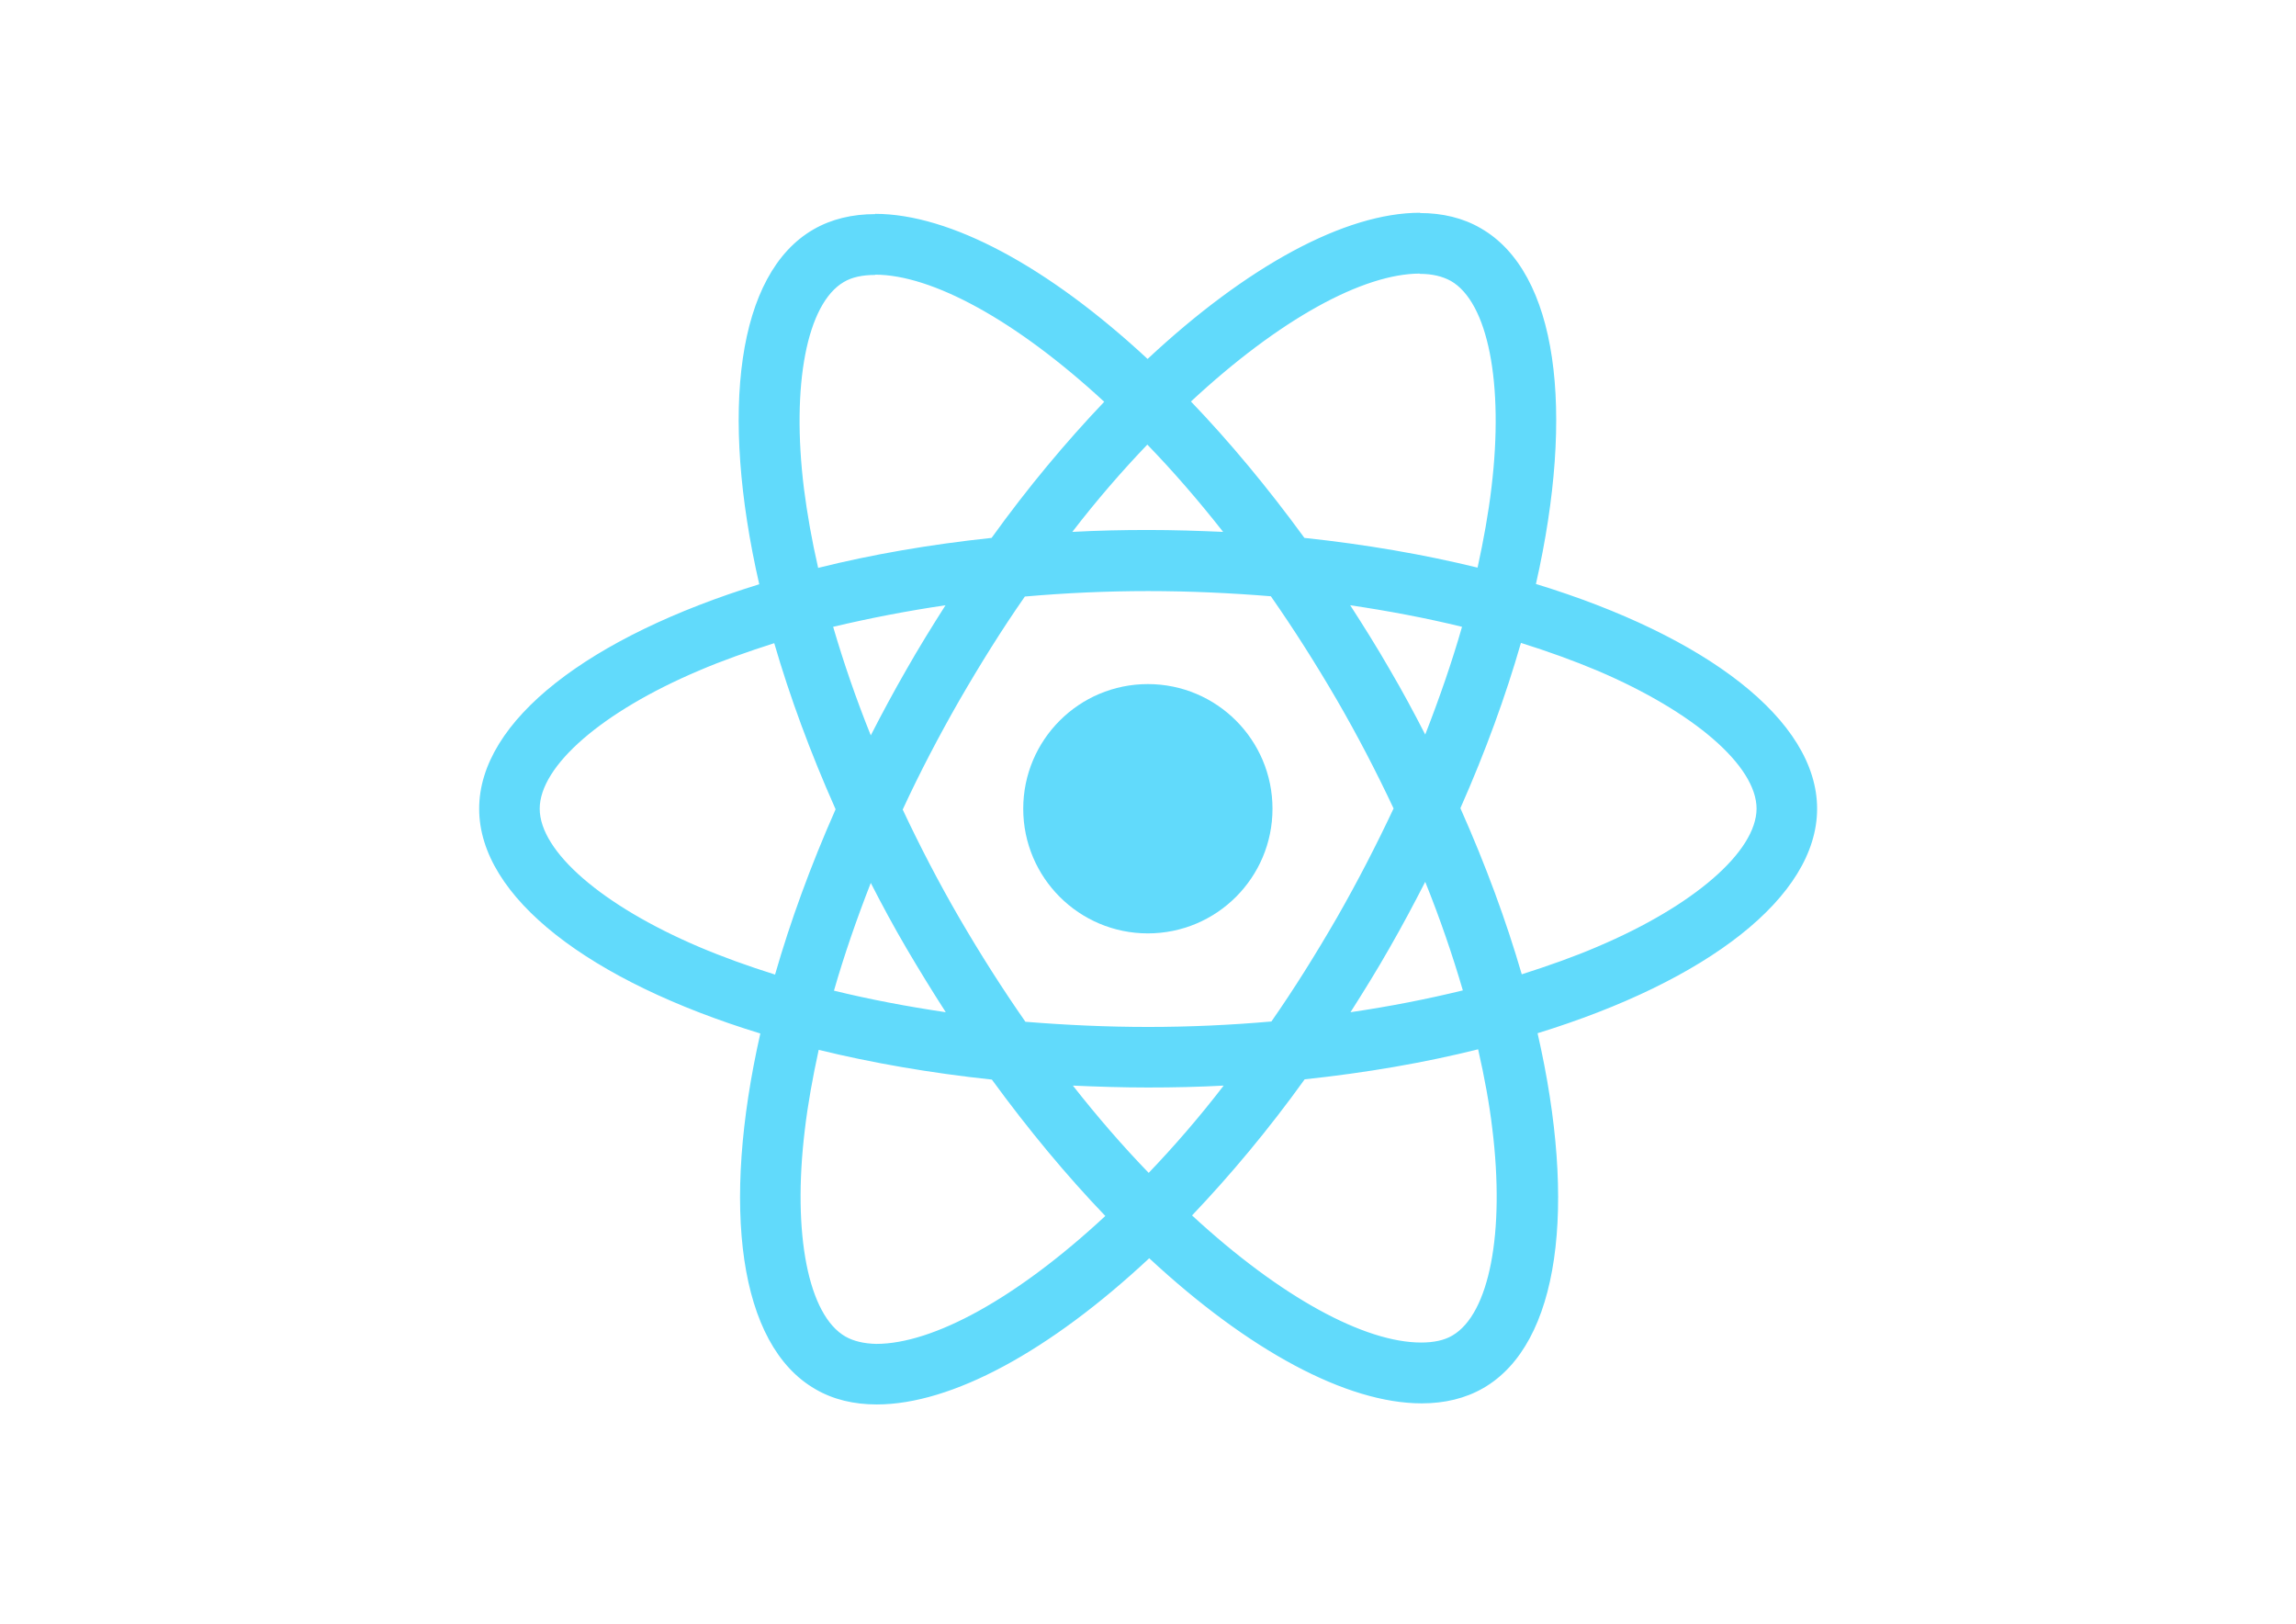
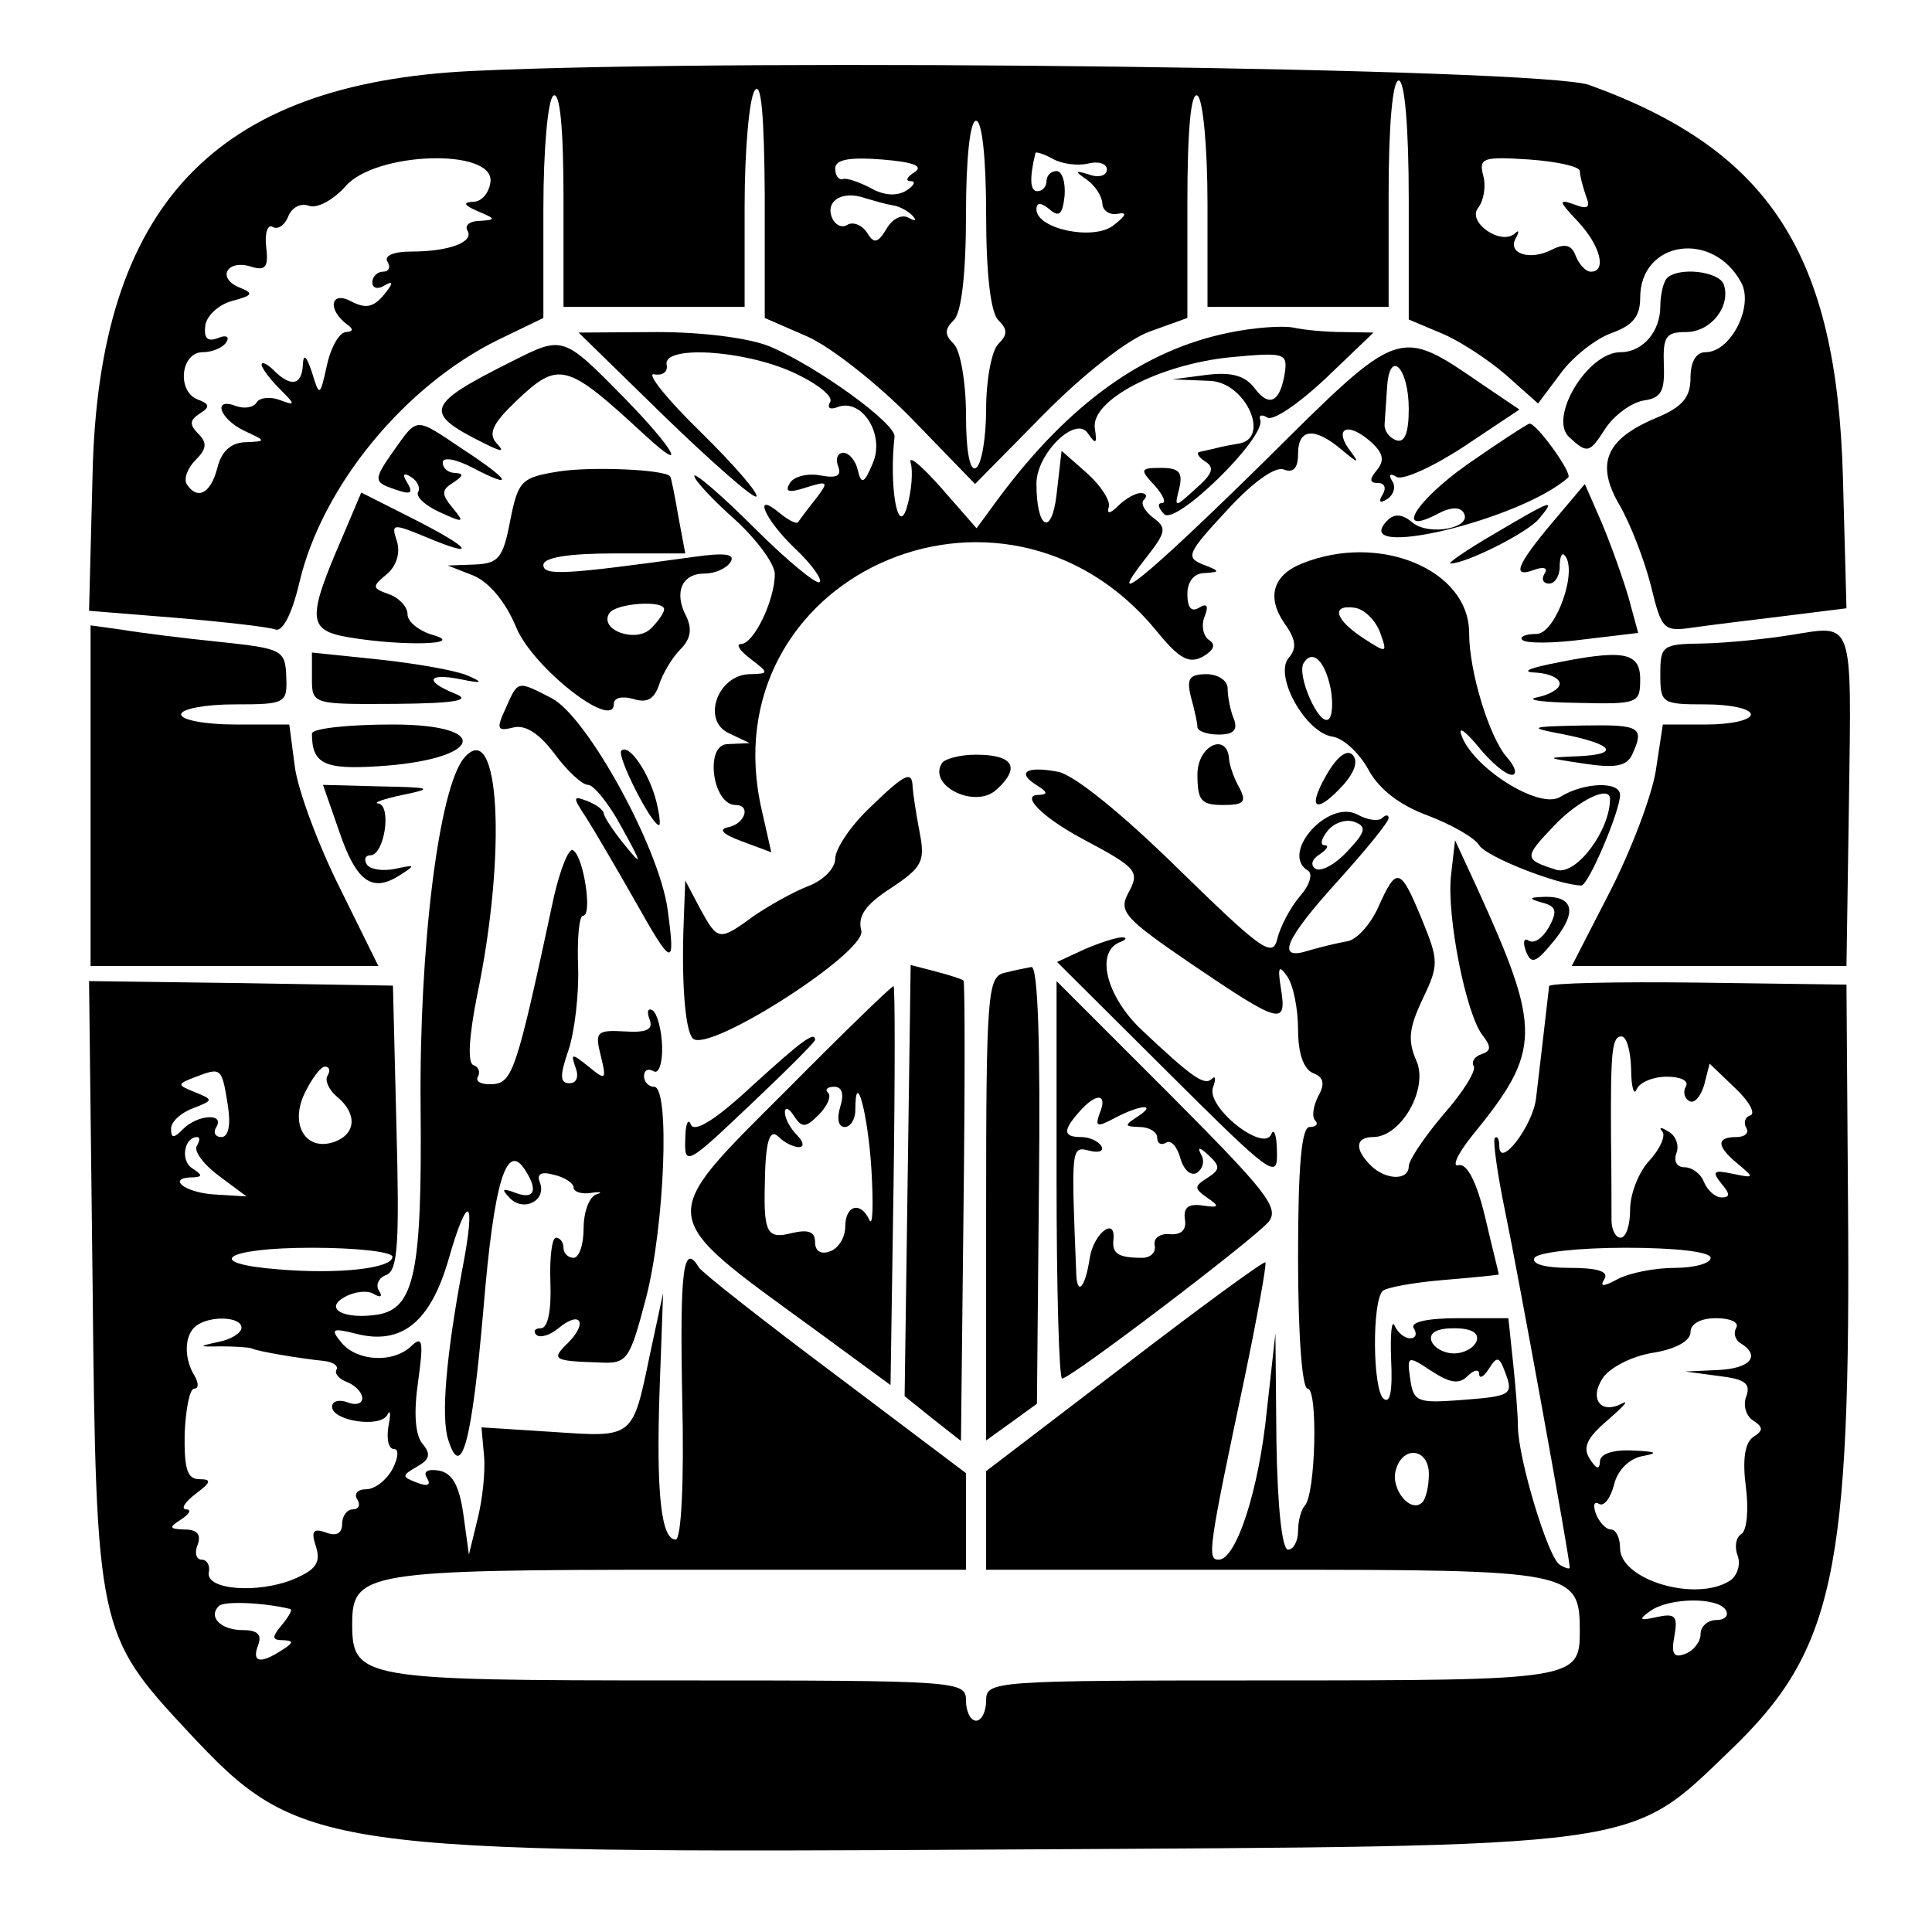
- <svg xmlns="http://www.w3.org/2000/svg" viewBox="0 0 841.9 595.3">
-   <g fill="#61DAFB">
-     <path d="M666.3 296.5c0-32.5-40.7-63.3-103.1-82.4 14.4-63.6 8-114.2-20.2-130.4-6.5-3.8-14.1-5.6-22.4-5.6v22.3c4.6 0 8.3.9 11.4 2.6 13.6 7.8 19.5 37.5 14.9 75.7-1.1 9.4-2.9 19.3-5.1 29.4-19.6-4.8-41-8.5-63.5-10.9-13.5-18.5-27.5-35.3-41.6-50 32.6-30.3 63.2-46.9 84-46.9V78c-27.5 0-63.5 19.6-99.9 53.6-36.4-33.8-72.4-53.2-99.9-53.2v22.3c20.7 0 51.4 16.5 84 46.6-14 14.7-28 31.4-41.3 49.9-22.6 2.4-44 6.1-63.6 11-2.3-10-4-19.7-5.2-29-4.7-38.2 1.1-67.9 14.6-75.8 3-1.8 6.9-2.6 11.5-2.6V78.5c-8.4 0-16 1.8-22.6 5.6-28.1 16.2-34.4 66.7-19.9 130.1-62.2 19.2-102.7 49.9-102.7 82.3 0 32.5 40.7 63.3 103.1 82.4-14.4 63.6-8 114.2 20.2 130.4 6.5 3.8 14.1 5.6 22.5 5.6 27.5 0 63.5-19.6 99.9-53.6 36.4 33.8 72.4 53.2 99.9 53.2 8.4 0 16-1.8 22.6-5.6 28.1-16.2 34.4-66.7 19.9-130.1 62-19.1 102.5-49.9 102.5-82.3zm-130.2-66.7c-3.7 12.9-8.3 26.2-13.5 39.5-4.1-8-8.4-16-13.1-24-4.6-8-9.5-15.8-14.4-23.4 14.2 2.1 27.9 4.7 41 7.9zm-45.8 106.5c-7.8 13.5-15.8 26.3-24.1 38.2-14.9 1.3-30 2-45.2 2-15.1 0-30.2-.7-45-1.9-8.3-11.9-16.4-24.6-24.2-38-7.6-13.1-14.5-26.4-20.8-39.8 6.2-13.4 13.2-26.8 20.7-39.9 7.8-13.5 15.8-26.3 24.1-38.2 14.9-1.3 30-2 45.2-2 15.1 0 30.2.7 45 1.9 8.3 11.9 16.4 24.6 24.2 38 7.6 13.1 14.5 26.4 20.8 39.8-6.3 13.4-13.2 26.8-20.7 39.9zm32.3-13c5.4 13.4 10 26.8 13.8 39.8-13.1 3.2-26.9 5.9-41.2 8 4.9-7.7 9.8-15.6 14.4-23.7 4.6-8 8.9-16.1 13-24.1zM421.2 430c-9.3-9.6-18.6-20.3-27.8-32 9 .4 18.2.7 27.5.7 9.4 0 18.7-.2 27.8-.7-9 11.7-18.3 22.4-27.5 32zm-74.4-58.9c-14.2-2.1-27.9-4.7-41-7.9 3.7-12.9 8.3-26.2 13.5-39.5 4.1 8 8.4 16 13.1 24 4.7 8 9.5 15.8 14.4 23.4zM420.7 163c9.3 9.6 18.6 20.3 27.8 32-9-.4-18.2-.7-27.5-.7-9.4 0-18.7.2-27.8.7 9-11.7 18.3-22.4 27.5-32zm-74 58.9c-4.9 7.7-9.8 15.6-14.4 23.7-4.6 8-8.9 16-13 24-5.4-13.4-10-26.8-13.8-39.8 13.1-3.1 26.9-5.8 41.2-7.9zm-90.5 125.2c-35.4-15.1-58.3-34.9-58.3-50.6 0-15.7 22.9-35.6 58.3-50.6 8.6-3.7 18-7 27.7-10.1 5.7 19.6 13.2 40 22.5 60.9-9.2 20.8-16.6 41.1-22.2 60.6-9.9-3.1-19.3-6.5-28-10.2zM310 490c-13.6-7.8-19.5-37.5-14.9-75.7 1.1-9.4 2.9-19.3 5.1-29.4 19.6 4.8 41 8.5 63.5 10.9 13.5 18.5 27.5 35.3 41.6 50-32.6 30.3-63.2 46.9-84 46.9-4.5-.1-8.3-1-11.3-2.7zm237.2-76.2c4.7 38.2-1.1 67.9-14.6 75.8-3 1.8-6.9 2.6-11.5 2.6-20.7 0-51.4-16.5-84-46.6 14-14.7 28-31.4 41.3-49.9 22.6-2.4 44-6.1 63.6-11 2.3 10.1 4.1 19.8 5.2 29.1zm38.5-66.7c-8.6 3.7-18 7-27.7 10.1-5.7-19.6-13.2-40-22.5-60.9 9.2-20.8 16.6-41.1 22.2-60.6 9.9 3.1 19.3 6.5 28.1 10.2 35.4 15.1 58.3 34.9 58.3 50.6-.1 15.7-23 35.6-58.4 50.6zM320.8 78.4z" />
-     <circle cx="420.9" cy="296.5" r="45.7" />
-     <path d="M520.5 78.1z" />
+ <svg xmlns="http://www.w3.org/2000/svg" version="1.0" width="192pt" height="192pt" viewBox="0 0 192 192" preserveAspectRatio="xMidYMid meet">
+   <g transform="translate(0,192) scale(0.05,-0.05)" fill="#000000" stroke="none">
+     <path d="M940 3699 c-514 -24 -744 -268 -756 -801 l-7 -272 173 -14 c95 -8 183 -18 197 -23 14 -6 33 29 48 93 45 192 210 392 396 483 l89 43 0 215 c0 121 9 220 20 227 13 8 20 -65 20 -204 l0 -216 180 0 180 0 0 200 c0 110 9 214 20 230 13 20 19 -48 20 -211 l0 -241 85 -37 c47 -21 141 -95 209 -165 l124 -128 136 138 c80 81 167 149 211 165 l75 27 0 227 c0 147 7 223 20 215 11 -7 20 -102 20 -216 l0 -204 180 0 180 0 0 225 c0 137 8 225 20 225 12 0 20 -93 20 -238 l0 -237 64 -27 c35 -14 93 -52 129 -83 l64 -57 45 60 c24 33 70 69 101 80 42 15 57 33 57 70 0 114 145 135 201 30 25 -47 -21 -138 -71 -138 -19 0 -30 -19 -30 -51 0 -39 -16 -58 -69 -80 -100 -42 -120 -91 -72 -173 21 -36 49 -108 62 -159 22 -90 25 -93 86 -84 35 5 117 15 183 23 l120 15 -7 259 c-12 445 -145 651 -504 781 -93 34 -1669 54 -2219 28z m1020 -285 c0 -118 9 -195 24 -210 19 -19 19 -29 0 -48 -13 -13 -24 -71 -24 -129 0 -57 -9 -110 -20 -117 -12 -8 -20 32 -20 105 0 64 -11 128 -24 141 -19 19 -19 29 0 48 15 15 24 92 24 210 0 111 8 186 20 186 12 0 20 -75 20 -186z m-142 84 c-16 -10 -19 -18 -8 -18 11 0 7 -9 -9 -19 -18 -11 -44 -10 -70 5 -23 12 -48 21 -56 18 -8 -2 -15 7 -15 21 0 18 28 23 93 18 62 -5 83 -13 65 -25z m345 17 c20 5 37 0 37 -12 0 -12 -16 -17 -35 -10 -29 9 -30 7 -5 -10 17 -12 30 -33 31 -47 0 -14 14 -24 30 -21 20 4 18 -3 -8 -23 -40 -31 -153 -7 -153 32 0 14 9 14 26 0 19 -17 26 -10 30 27 2 27 -5 49 -16 49 -11 0 -20 -9 -20 -20 0 -11 -8 -20 -18 -20 -15 0 -16 26 -4 76 1 3 17 -2 35 -12 18 -10 49 -14 70 -9z m977 -15 c0 -9 6 -31 12 -49 10 -24 4 -28 -24 -17 -31 11 -30 6 8 -34 45 -48 58 -100 26 -100 -10 0 -23 14 -30 31 -8 22 -21 26 -47 13 -44 -23 -90 -8 -72 23 7 13 6 17 -2 9 -28 -25 -96 23 -73 51 11 14 16 43 10 64 -9 35 -1 38 91 32 56 -4 101 -14 101 -23z m-2165 -20 c-2 -22 -17 -41 -34 -41 -22 -1 -19 -7 9 -19 36 -15 36 -17 4 -19 -20 0 -31 -9 -25 -19 14 -23 -36 -42 -112 -42 -34 0 -54 -8 -47 -20 7 -11 3 -20 -9 -20 -11 0 -21 -10 -21 -21 0 -12 11 -15 25 -6 17 10 17 4 -2 -19 -21 -25 -36 -28 -65 -13 -41 22 -48 -16 -8 -46 13 -9 12 -14 -2 -15 -13 0 -30 -29 -38 -65 -14 -64 -15 -64 -30 -15 -11 33 -17 38 -18 15 -2 -41 -24 -45 -58 -11 -13 13 -24 18 -24 11 0 -6 16 -28 35 -47 33 -33 33 -35 1 -23 -19 7 -40 5 -46 -5 -6 -10 -24 -13 -41 -7 -47 18 -33 -25 16 -49 45 -21 45 -21 2 -23 -28 -1 -47 -18 -55 -51 -13 -51 -40 -65 -61 -32 -6 11 2 32 18 48 22 22 23 34 5 52 -18 18 -17 27 3 40 21 13 20 19 -4 28 -42 16 -34 94 10 94 19 0 40 9 47 20 7 11 -1 15 -17 8 -21 -8 -28 0 -25 25 3 20 27 42 54 49 41 11 43 15 13 27 -45 19 -23 56 24 41 29 -9 35 -1 30 40 -3 27 3 45 13 39 10 -6 24 3 31 21 7 18 25 27 41 21 16 -6 48 11 73 39 59 68 292 76 288 10z m799 -48 c14 -2 32 -12 40 -21 9 -10 5 -11 -8 -4 -13 8 -33 -2 -44 -22 -18 -29 -25 -30 -39 -7 -10 15 -28 22 -39 15 -11 -7 -25 0 -31 16 -12 33 23 53 67 37 17 -5 41 -12 54 -14z" />
+     <path d="M3313 3287 c-7 -8 -13 -33 -13 -56 0 -50 -35 -91 -79 -91 -66 0 -144 -131 -102 -169 36 -33 40 -32 71 16 18 28 53 53 77 57 35 5 42 18 40 71 -2 56 4 65 44 65 50 0 90 52 75 95 -10 26 -90 35 -113 12z" />
+     <path d="M2444 3179 c-170 -34 -319 -141 -459 -329 l-44 -60 -70 80 c-39 44 -66 67 -61 50 5 -16 2 -57 -8 -90 -18 -57 -35 46 -24 142 3 26 -153 139 -247 179 -41 17 -133 29 -225 29 l-156 -1 170 -166 c94 -91 176 -163 183 -160 7 4 -42 61 -110 128 -68 66 -109 118 -93 115 17 -3 28 5 25 19 -8 39 152 30 251 -15 48 -22 81 -48 74 -59 -7 -12 0 -16 15 -10 48 18 94 -54 70 -111 -17 -41 -23 -44 -30 -15 -4 19 -17 35 -29 35 -11 0 -16 -12 -10 -27 7 -19 -3 -24 -35 -18 -26 5 -53 -2 -61 -15 -11 -18 -2 -20 32 -9 44 14 46 12 19 -23 -17 -21 -32 -42 -35 -46 -3 -4 -19 4 -36 18 -55 46 -31 -12 30 -70 33 -31 55 -62 49 -67 -5 -6 -64 42 -130 108 -65 65 -119 111 -119 103 0 -8 36 -47 80 -86 44 -40 80 -89 80 -109 0 -52 -42 -139 -67 -139 -11 0 -3 -13 18 -29 38 -29 38 -30 -1 -31 -63 -1 -96 -91 -42 -117 l42 -20 -44 -2 c-46 -1 -30 -121 16 -121 31 0 19 -37 -14 -44 -21 -4 -12 -14 26 -28 l59 -22 -19 84 c-106 462 477 728 783 358 47 -58 66 -68 94 -53 22 13 26 24 12 33 -11 7 -16 28 -9 46 9 22 5 28 -11 18 -15 -9 -23 0 -23 27 0 25 13 42 35 42 31 2 30 4 -4 17 -35 14 -31 23 47 107 51 56 96 88 113 82 20 -8 29 3 29 31 0 51 33 54 88 7 31 -26 35 -27 17 -3 -35 45 -9 61 36 23 28 -24 32 -39 16 -59 -16 -19 -15 -26 2 -26 13 0 17 -10 9 -23 -9 -15 -5 -18 9 -9 13 8 18 25 10 36 -8 13 -4 16 9 8 12 -7 72 20 133 60 l111 74 -71 48 c-171 117 -163 120 -437 -152 -236 -232 -323 -303 -232 -188 38 49 39 57 12 77 -17 13 -26 29 -18 36 7 7 4 13 -7 13 -10 0 -30 -11 -44 -25 -17 -17 -24 -17 -19 -2 3 12 -16 42 -44 67 l-50 44 -10 -87 c-10 -85 -40 -68 -40 22 0 59 78 136 102 100 16 -23 19 -22 14 10 -8 56 129 127 270 141 106 10 113 8 108 -29 -9 -60 -31 -72 -60 -33 -19 25 -45 33 -95 27 l-69 -9 75 -3 c72 -3 122 -117 55 -125 -11 -2 -29 -5 -40 -8 -11 -3 -27 -6 -35 -8 -8 -1 -4 -10 10 -19 20 -12 15 -25 -18 -54 -43 -39 -43 -39 -33 1 7 31 0 40 -36 40 -42 0 -43 -3 -13 -35 17 -19 24 -35 14 -35 -9 0 -7 -10 5 -22 23 -23 201 151 191 187 -4 10 3 12 14 5 12 -7 64 29 116 78 l95 91 -60 1 c-33 0 -78 4 -100 9 -22 4 -78 0 -126 -10z m356 -152 c0 -47 -8 -68 -25 -62 -14 5 -24 19 -23 32 1 13 3 46 5 74 5 77 43 38 43 -44z" />
+     <path d="M1018 3122 c-172 -86 -178 -102 -58 -162 38 -19 44 -19 27 -1 -17 19 -8 39 38 83 86 82 100 78 257 -67 89 -82 57 -26 -42 75 -121 123 -121 123 -222 72z" />
+     <path d="M781 2942 c-36 -51 -37 -59 -9 -70 45 -17 52 -15 36 11 -9 15 -5 18 9 9 13 -8 19 -22 14 -30 -5 -9 14 -27 43 -40 48 -22 50 -21 26 8 -23 28 -23 36 1 51 20 13 21 18 4 19 -14 0 -25 9 -25 21 0 11 26 7 60 -11 84 -44 75 -25 -20 37 -97 65 -89 65 -139 -5z" />
+     <path d="M2915 2916 c-104 -74 -145 -144 -55 -96 23 12 42 13 49 1 19 -30 -68 -47 -101 -20 -20 17 -36 19 -50 5 -82 -82 264 0 359 85 9 8 -63 108 -77 107 -5 -1 -62 -38 -125 -82z" />
+     <path d="M1111 2903 c-75 -12 -81 -18 -97 -98 -14 -74 -23 -85 -70 -87 l-54 -2 51 -20 c31 -13 64 -52 85 -103 33 -80 194 -206 194 -152 0 12 16 16 38 10 28 -9 42 -1 52 28 7 22 26 54 42 70 21 21 24 41 12 66 -25 47 -9 85 36 85 21 0 44 10 52 23 10 16 -11 19 -74 10 -254 -35 -298 -38 -298 -16 0 15 50 23 141 23 l141 0 -14 75 c-7 41 -14 76 -16 78 -10 14 -157 20 -221 10z m209 -274 c0 -7 -12 -24 -26 -38 -30 -30 -104 -3 -83 30 12 20 109 27 109 8z" />
+     <path d="M3085 2801 c-72 -86 -81 -111 -34 -93 18 6 26 3 19 -8 -7 -11 -3 -20 9 -20 11 0 21 15 21 33 0 19 4 29 9 24 29 -28 -17 -157 -55 -157 -22 0 -35 -6 -28 -12 7 -7 61 -7 121 1 l109 13 -19 70 c-11 38 -35 105 -53 148 l-34 78 -65 -77z" />
+     <path d="M682 2776 c-73 -168 -71 -189 13 -203 108 -18 233 -14 165 5 -27 8 -50 26 -50 41 0 15 -17 33 -37 40 -34 12 -34 15 -4 40 19 16 27 42 20 65 -12 36 -9 36 59 8 105 -44 88 -21 -29 38 l-101 51 -36 -85z" />
+     <path d="M2970 2779 c-55 -32 -94 -59 -87 -59 31 0 153 61 176 89 34 41 28 39 -89 -30z" />
+     <path d="M2588 2720 c-58 -23 -71 -67 -35 -119 23 -32 25 -50 8 -69 -29 -36 34 -148 87 -156 22 -3 54 -33 72 -66 21 -39 63 -71 118 -91 47 -18 93 -44 102 -59 14 -23 156 -79 203 -80 14 0 77 148 77 180 0 28 -73 25 -119 -4 -42 -26 -177 60 -197 125 -5 16 10 4 35 -26 24 -30 54 -55 66 -55 11 0 7 16 -10 35 -35 40 -75 170 -75 247 0 126 -179 200 -332 138z m155 -137 c15 -42 14 -42 -34 -11 -56 37 -64 67 -16 60 19 -3 41 -25 50 -49z m-98 -113 c5 -28 3 -55 -5 -60 -19 -12 -63 88 -49 112 18 29 43 4 54 -52z m555 -218 c0 -63 -67 -152 -106 -141 -66 21 -66 24 -4 89 48 50 110 80 110 52z" />
+     <path d="M180 2259 l0 -339 286 0 286 0 -77 156 c-43 86 -83 194 -89 240 l-11 84 -108 0 c-59 0 -107 9 -107 20 0 11 48 20 106 20 102 0 105 2 103 55 -2 53 -8 56 -131 69 -70 7 -157 18 -193 24 l-65 9 0 -338z" />
+     <path d="M3560 2578 c-49 -8 -128 -16 -175 -17 -81 -1 -85 -4 -85 -61 0 -58 3 -60 90 -60 50 0 90 -9 90 -20 0 -11 -39 -20 -88 -20 l-87 0 -14 -92 c-8 -50 -49 -158 -91 -240 l-76 -148 273 0 273 0 5 329 c5 364 10 349 -115 329z" />
+     <path d="M620 2492 c0 -52 1 -52 165 -51 119 1 153 7 120 20 -62 25 -56 42 10 29 44 -9 47 -7 15 7 -22 10 -101 24 -175 32 l-135 14 0 -51z" />
+     <path d="M3080 2520 c-47 -10 -55 -16 -25 -17 25 -2 45 -11 45 -22 0 -10 -20 -22 -45 -27 -25 -5 11 -10 80 -11 121 -3 125 -1 125 47 0 55 -35 60 -180 30z" />
+     <path d="M2367 2455 c7 -25 13 -52 13 -60 0 -8 19 -15 42 -15 30 0 39 9 30 32 -7 17 -12 44 -12 60 0 15 -19 28 -42 28 -34 0 -40 -9 -31 -45z" />
+     <path d="M1005 2432 c-19 -41 -17 -46 15 -38 24 6 51 -11 82 -52 25 -34 55 -62 67 -62 11 0 42 -38 67 -85 41 -74 41 -78 6 -35 -23 28 -41 56 -42 63 0 7 -15 18 -33 25 -29 11 -29 8 -2 -33 16 -25 58 -97 94 -160 78 -139 84 -141 68 -23 -17 124 -160 383 -230 420 -70 36 -67 36 -92 -20z" />
+     <path d="M620 2382 c0 -60 24 -72 132 -65 206 13 230 83 28 83 -88 0 -160 -8 -160 -18z" />
+     <path d="M3105 2381 c101 -20 117 -40 33 -44 -68 -3 -68 -3 12 -15 60 -9 83 -5 94 18 25 55 17 60 -99 58 -106 -2 -109 -4 -40 -17z" />
+     <path d="M922 2333 c-50 -61 -89 -376 -86 -693 3 -329 -12 -401 -86 -413 -67 -10 -107 12 -65 35 19 11 46 14 58 6 14 -8 18 -5 10 7 -7 11 0 26 15 31 23 9 26 66 20 293 l-7 282 -302 5 -302 4 7 -600 c7 -687 10 -699 189 -891 222 -238 259 -243 1627 -235 1276 7 1235 1 1438 196 208 199 241 352 235 1097 l-3 426 -295 4 c-162 2 -296 -1 -296 -7 -9 -79 -21 -181 -26 -223 -6 -54 -73 -142 -73 -95 0 14 -4 21 -9 16 -4 -5 5 -71 21 -148 25 -120 128 -686 128 -706 0 -3 -9 -1 -20 6 -23 14 -82 209 -83 274 0 25 -5 84 -10 131 l-9 85 -100 0 c-62 0 -96 -8 -88 -20 7 -11 4 -20 -7 -20 -11 0 -25 11 -31 25 -6 14 -9 -17 -7 -68 3 -62 -2 -88 -15 -77 -22 18 -23 193 -2 214 7 7 62 17 122 22 61 5 110 10 109 11 0 2 -13 53 -27 113 -17 71 -36 108 -53 104 -14 -4 -2 23 28 60 137 168 138 208 8 493 l-43 93 -8 -70 c-9 -81 30 -277 63 -318 17 -22 17 -31 -2 -37 -14 -5 -21 -15 -16 -24 6 -8 -21 -52 -60 -96 -38 -45 -69 -91 -69 -103 0 -29 -46 -28 -76 2 -32 32 -30 56 5 56 56 0 111 97 86 152 -17 39 -15 64 12 121 33 69 33 77 -1 160 -43 104 -50 106 -87 23 -16 -35 -44 -65 -62 -67 -17 -3 -51 -11 -75 -18 -67 -22 -50 20 58 139 55 61 100 116 100 124 0 7 -6 7 -13 0 -7 -7 -29 -4 -49 7 -58 31 -154 -77 -99 -111 11 -6 5 -28 -15 -51 -19 -22 -39 -60 -45 -84 -9 -40 -30 -25 -197 138 -111 109 -207 187 -239 193 -63 12 -84 -1 -42 -27 22 -14 22 -18 3 -19 -36 0 7 -44 87 -87 111 -59 115 -65 91 -109 -19 -36 -6 -50 129 -142 174 -118 187 -121 175 -47 -7 43 -4 48 12 25 12 -16 22 -64 22 -106 0 -48 11 -79 30 -87 21 -8 24 -21 10 -46 -10 -20 -13 -41 -6 -48 7 -7 2 -13 -11 -13 -16 0 -23 -75 -23 -260 0 -153 8 -260 19 -260 21 0 16 -212 -6 -233 -7 -8 -13 -30 -13 -50 0 -20 -9 -37 -20 -37 -12 0 -21 87 -23 215 l-2 215 -17 -153 c-16 -160 -61 -297 -96 -297 -23 0 -20 23 51 358 26 125 45 230 42 233 -3 3 -129 -89 -280 -205 l-275 -210 0 -98 0 -98 557 0 c611 0 623 -2 623 -123 0 -95 -12 -97 -614 -97 -553 0 -566 -1 -566 -40 0 -22 -9 -40 -20 -40 -11 0 -20 18 -20 40 0 39 -13 40 -577 40 -625 0 -643 3 -643 113 0 102 29 107 647 107 l573 0 0 96 0 96 -260 196 c-143 107 -265 203 -271 213 -31 51 -38 -4 -33 -261 4 -165 -2 -280 -13 -280 -29 0 -39 92 -32 298 l7 192 -26 -121 c-35 -169 -32 -166 -194 -155 l-141 9 5 -56 c3 -32 -3 -88 -13 -127 l-17 -70 -11 80 c-8 57 -22 82 -48 87 -23 4 -33 -2 -24 -15 8 -14 1 -17 -20 -9 -31 12 -31 14 0 32 25 14 28 25 11 45 -15 18 -18 62 -9 124 11 79 9 92 -13 71 -36 -35 -108 -31 -139 6 -23 28 -19 30 29 18 90 -23 147 23 183 146 39 137 56 127 28 -17 -32 -171 -43 -295 -28 -340 26 -83 47 -4 70 262 21 253 46 333 83 274 26 -40 18 -59 -19 -45 -27 10 -29 8 -12 -10 28 -29 74 -5 60 31 -7 17 3 22 28 15 22 -5 39 -17 39 -25 0 -9 16 -14 35 -11 19 3 24 1 10 -3 -14 -5 -25 -35 -25 -67 0 -33 -9 -59 -20 -59 -11 0 -20 9 -20 20 0 11 -7 20 -15 20 -8 0 -13 -40 -11 -90 2 -55 -5 -90 -19 -90 -12 0 -16 -6 -9 -13 7 -7 27 -1 44 13 43 36 59 12 20 -28 -35 -34 -32 -37 60 -40 57 -3 61 3 94 128 37 143 48 420 16 420 -11 0 -20 10 -20 21 0 12 8 16 19 10 10 -7 18 16 17 49 -1 34 -10 66 -19 72 -9 5 -12 -2 -6 -18 8 -20 -5 -27 -50 -24 -55 3 -59 -1 -47 -48 12 -49 10 -50 -24 -22 -34 27 -36 27 -26 -2 7 -18 2 -31 -12 -31 -19 0 -20 14 -2 66 12 36 21 111 19 166 -2 56 2 101 10 101 19 0 1 118 -20 130 -8 6 -25 -36 -38 -92 -74 -346 -82 -370 -122 -373 -22 -1 -35 5 -29 15 5 9 1 20 -9 23 -12 4 -9 56 7 137 60 286 45 558 -26 473z m1756 -185 c-24 -26 -52 -41 -63 -35 -11 7 -8 19 8 29 15 10 19 18 10 18 -10 0 -7 13 6 29 13 16 37 24 54 17 24 -9 21 -20 -15 -58z m564 -433 c0 -36 6 -54 11 -40 6 14 33 25 60 25 27 0 44 -8 38 -19 -6 -10 -4 -23 6 -29 10 -7 23 8 30 31 l11 43 50 -48 c28 -26 42 -51 31 -55 -11 -3 -14 -15 -8 -25 6 -10 -3 -18 -20 -18 -41 0 -39 -19 4 -54 32 -27 32 -28 -11 -19 -38 8 -42 5 -23 -19 18 -21 18 -28 1 -28 -13 0 -28 14 -35 30 -6 17 -24 30 -39 30 -15 0 -22 12 -16 28 6 15 -1 35 -16 43 -14 9 -20 9 -12 0 7 -8 -4 -34 -25 -57 -22 -23 -39 -67 -39 -98 0 -31 -8 -56 -19 -56 -10 0 -18 16 -18 35 0 19 0 94 -1 165 -1 173 2 200 21 200 10 0 18 -29 19 -65z m-2789 -73 c6 -38 1 -62 -13 -62 -12 0 -17 9 -10 20 17 28 -37 25 -66 -4 -19 -19 -24 -19 -24 1 0 13 19 31 43 40 41 16 42 17 5 32 -37 15 -37 16 2 31 50 19 51 18 63 -58z m198 60 c-6 -9 3 -29 19 -42 40 -33 38 -73 -4 -89 -56 -21 -91 31 -61 95 14 29 32 54 41 54 9 0 11 -8 5 -18z m-260 -140 c-6 -10 14 -37 44 -59 l55 -41 -65 4 c-60 4 -95 34 -40 34 18 1 17 5 -3 18 -24 15 -16 62 10 62 6 0 5 -8 -1 -18z m389 -220 c0 -23 -106 -35 -226 -25 -154 12 -107 43 66 43 88 0 160 -8 160 -18z m2620 -2 c0 -11 -32 -20 -71 -20 -40 0 -90 -10 -113 -22 -30 -16 -37 -16 -27 0 9 15 -14 22 -69 22 -50 0 -77 8 -70 20 7 11 88 20 181 20 99 0 169 -8 169 -20z m-2920 -139 c0 -10 -20 -23 -45 -28 -42 -9 -41 -10 5 -9 28 0 55 -2 60 -4 12 -6 95 -20 144 -25 18 -2 29 -10 25 -17 -5 -8 5 -19 21 -25 17 -7 30 -21 30 -32 0 -11 -13 -15 -30 -8 -16 6 -30 2 -30 -9 0 -28 96 -43 110 -16 6 12 7 2 2 -23 -4 -25 0 -45 11 -45 10 0 9 -17 -3 -40 -12 -22 -35 -40 -52 -40 -17 0 -25 -9 -18 -20 7 -11 3 -20 -9 -20 -11 0 -21 -13 -21 -29 0 -19 -12 -25 -32 -17 -26 9 -30 3 -20 -28 10 -32 0 -46 -45 -65 -71 -29 -175 -21 -168 14 3 14 -4 25 -14 25 -11 0 -15 14 -8 30 7 20 -1 30 -26 30 -31 1 -32 4 -7 20 17 11 21 20 10 20 -11 1 -3 14 19 31 31 23 32 29 7 29 -24 0 -30 21 -29 90 2 49 10 90 19 90 9 0 9 11 1 25 -22 35 -21 82 3 100 29 21 90 18 90 -4z m2971 0 c-6 -10 -3 -24 9 -31 40 -25 19 -50 -45 -53 l-65 -3 67 -9 c51 -6 63 -15 54 -40 -7 -17 -1 -39 13 -48 21 -14 21 -20 1 -33 -17 -11 -22 -45 -15 -99 6 -45 2 -88 -9 -94 -11 -7 -14 -26 -7 -44 6 -17 -1 -39 -16 -49 -68 -43 -218 2 -218 65 0 20 -8 37 -18 37 -10 0 -23 14 -30 31 -6 17 -4 26 6 20 10 -6 23 11 30 38 7 29 30 52 57 57 33 6 27 9 -20 11 -40 2 -65 -7 -65 -22 -1 -17 -7 -15 -20 5 -15 23 -6 42 35 77 30 26 44 41 30 34 -42 -23 -67 7 -40 49 13 21 57 44 99 51 46 7 76 24 76 41 0 17 20 28 51 28 28 0 46 -8 40 -19z m-516 -26 c-5 -14 -25 -25 -45 -25 -20 0 -40 11 -45 25 -5 16 11 25 45 25 34 0 50 -9 45 -25z m-18 -70 c13 13 23 14 23 4 0 -10 9 -6 19 10 16 26 21 25 32 -5 18 -47 14 -49 -91 -57 -82 -6 -91 -3 -97 42 -7 47 -5 47 42 16 37 -24 55 -27 72 -10z m-77 -195 c0 -24 -6 -49 -13 -56 -23 -23 -63 26 -53 63 13 51 66 45 66 -7z m-2263 -268 c5 -1 -3 -15 -17 -32 -20 -24 -20 -30 3 -30 21 -1 21 -5 -3 -20 -43 -28 -60 -24 -47 10 8 21 -1 30 -30 30 -44 0 -70 26 -48 48 10 10 89 7 142 -6z m2853 -2 c7 -11 -2 -20 -19 -20 -17 0 -31 -13 -31 -28 0 -15 -14 -33 -30 -39 -23 -9 -29 -1 -22 35 7 40 2 46 -35 38 -35 -8 -37 -5 -13 12 38 27 134 28 150 2z" />
+     <path d="M1235 2348 c-10 -10 60 -148 75 -148 3 0 1 20 -5 45 -14 58 -55 118 -70 103z" />
+     <path d="M2380 2301 c0 -52 7 -61 51 -61 42 0 47 6 32 35 -11 19 -19 44 -20 55 -3 56 -63 29 -63 -29z" />
+     <path d="M2636 2299 c-39 -68 -20 -78 34 -19 23 26 30 48 18 60 -11 11 -31 -4 -52 -41z" />
+     <path d="M1872 2323 c-28 -45 66 -91 108 -53 49 44 35 70 -40 70 -32 0 -62 -8 -68 -17z" />
+     <path d="M1725 2231 c-36 -35 -65 -79 -65 -98 0 -19 -24 -43 -53 -54 -29 -11 -77 -38 -108 -59 -70 -51 -72 -51 -108 15 l-29 55 -3 -80 c-5 -123 3 -219 18 -234 30 -31 345 171 335 214 -8 29 8 52 59 85 62 41 68 53 57 110 -7 36 -13 76 -14 90 -1 35 -15 28 -89 -44z" />
+     <path d="M674 2188 c34 -100 65 -123 120 -88 33 21 32 22 -9 13 -25 -5 -50 -1 -56 9 -6 10 -3 18 7 18 28 0 43 99 16 103 -12 1 10 9 48 17 63 13 58 15 -44 17 l-114 3 32 -92z" />
+     <path d="M3065 2046 c28 -7 31 -17 14 -48 -12 -22 -29 -34 -40 -28 -10 7 -13 -2 -6 -21 11 -27 20 -23 58 24 46 58 35 89 -31 84 -21 -1 -20 -4 5 -11z" />
+     <path d="M2155 1953 l-54 -25 219 -218 c207 -206 220 -216 218 -160 0 33 -6 49 -11 36 -15 -38 -131 54 -116 93 6 16 5 24 -2 17 -15 -15 -39 2 -141 98 -69 66 -91 153 -43 173 14 5 16 10 5 10 -11 0 -45 -11 -75 -24z" />
+     <path d="M1804 1493 l-6 -428 56 -45 56 -44 5 455 c3 250 3 457 0 460 -3 3 -28 11 -55 18 l-50 13 -6 -429z" />
+     <path d="M1995 1906 c-32 -8 -35 -48 -35 -469 l0 -460 50 36 51 37 4 435 c3 281 -2 434 -15 433 -11 -2 -36 -7 -55 -12z" />
+     <path d="M1565 1675 c-263 -263 -265 -245 55 -478 l150 -110 6 397 c3 218 3 396 0 396 -4 0 -99 -92 -211 -205z m105 -35 c-7 -23 -4 -40 9 -40 11 0 21 15 21 33 0 87 25 -5 32 -117 4 -69 3 -115 -4 -101 -17 38 -48 30 -48 -13 0 -21 -13 -43 -30 -49 -18 -7 -30 0 -30 18 0 21 -13 26 -47 18 -47 -12 -55 0 -53 91 1 91 9 119 28 100 11 -11 29 -20 40 -20 11 0 9 11 -4 24 -13 13 -24 33 -24 45 0 12 9 8 18 -7 16 -24 23 -24 49 2 17 17 26 37 19 44 -7 6 -2 12 12 12 16 0 20 -15 12 -40z" />
+     <path d="M2100 1495 c0 -217 5 -395 11 -395 17 0 380 276 410 311 23 28 -3 60 -197 255 l-224 224 0 -395z m86 133 c-10 -28 -6 -29 30 -10 51 27 86 29 44 2 -26 -17 -25 -19 5 -20 19 0 35 -10 35 -21 0 -12 8 -16 18 -10 9 6 22 -8 28 -31 7 -24 21 -36 33 -29 12 8 16 24 8 37 -8 15 -2 14 15 -2 24 -22 23 -29 -2 -45 -27 -17 -27 -21 0 -40 25 -17 23 -20 -10 -15 -28 4 -38 -4 -35 -27 4 -21 -7 -32 -30 -30 -19 2 -33 -8 -30 -22 3 -14 -8 -25 -25 -25 -47 0 -60 8 -57 36 5 47 -39 13 -47 -36 -9 -61 -26 -78 -27 -28 -10 249 -10 250 26 241 19 -5 30 -1 24 9 -6 10 -24 18 -40 18 -36 0 -37 13 -4 50 34 39 57 37 41 -2z" />
+     <path d="M1493 1680 c-71 -66 -113 -92 -120 -75 -5 14 -11 0 -11 -30 -2 -53 4 -50 128 68 72 68 130 126 130 130 0 18 -25 0 -127 -93z" />
  </g>
</svg>
